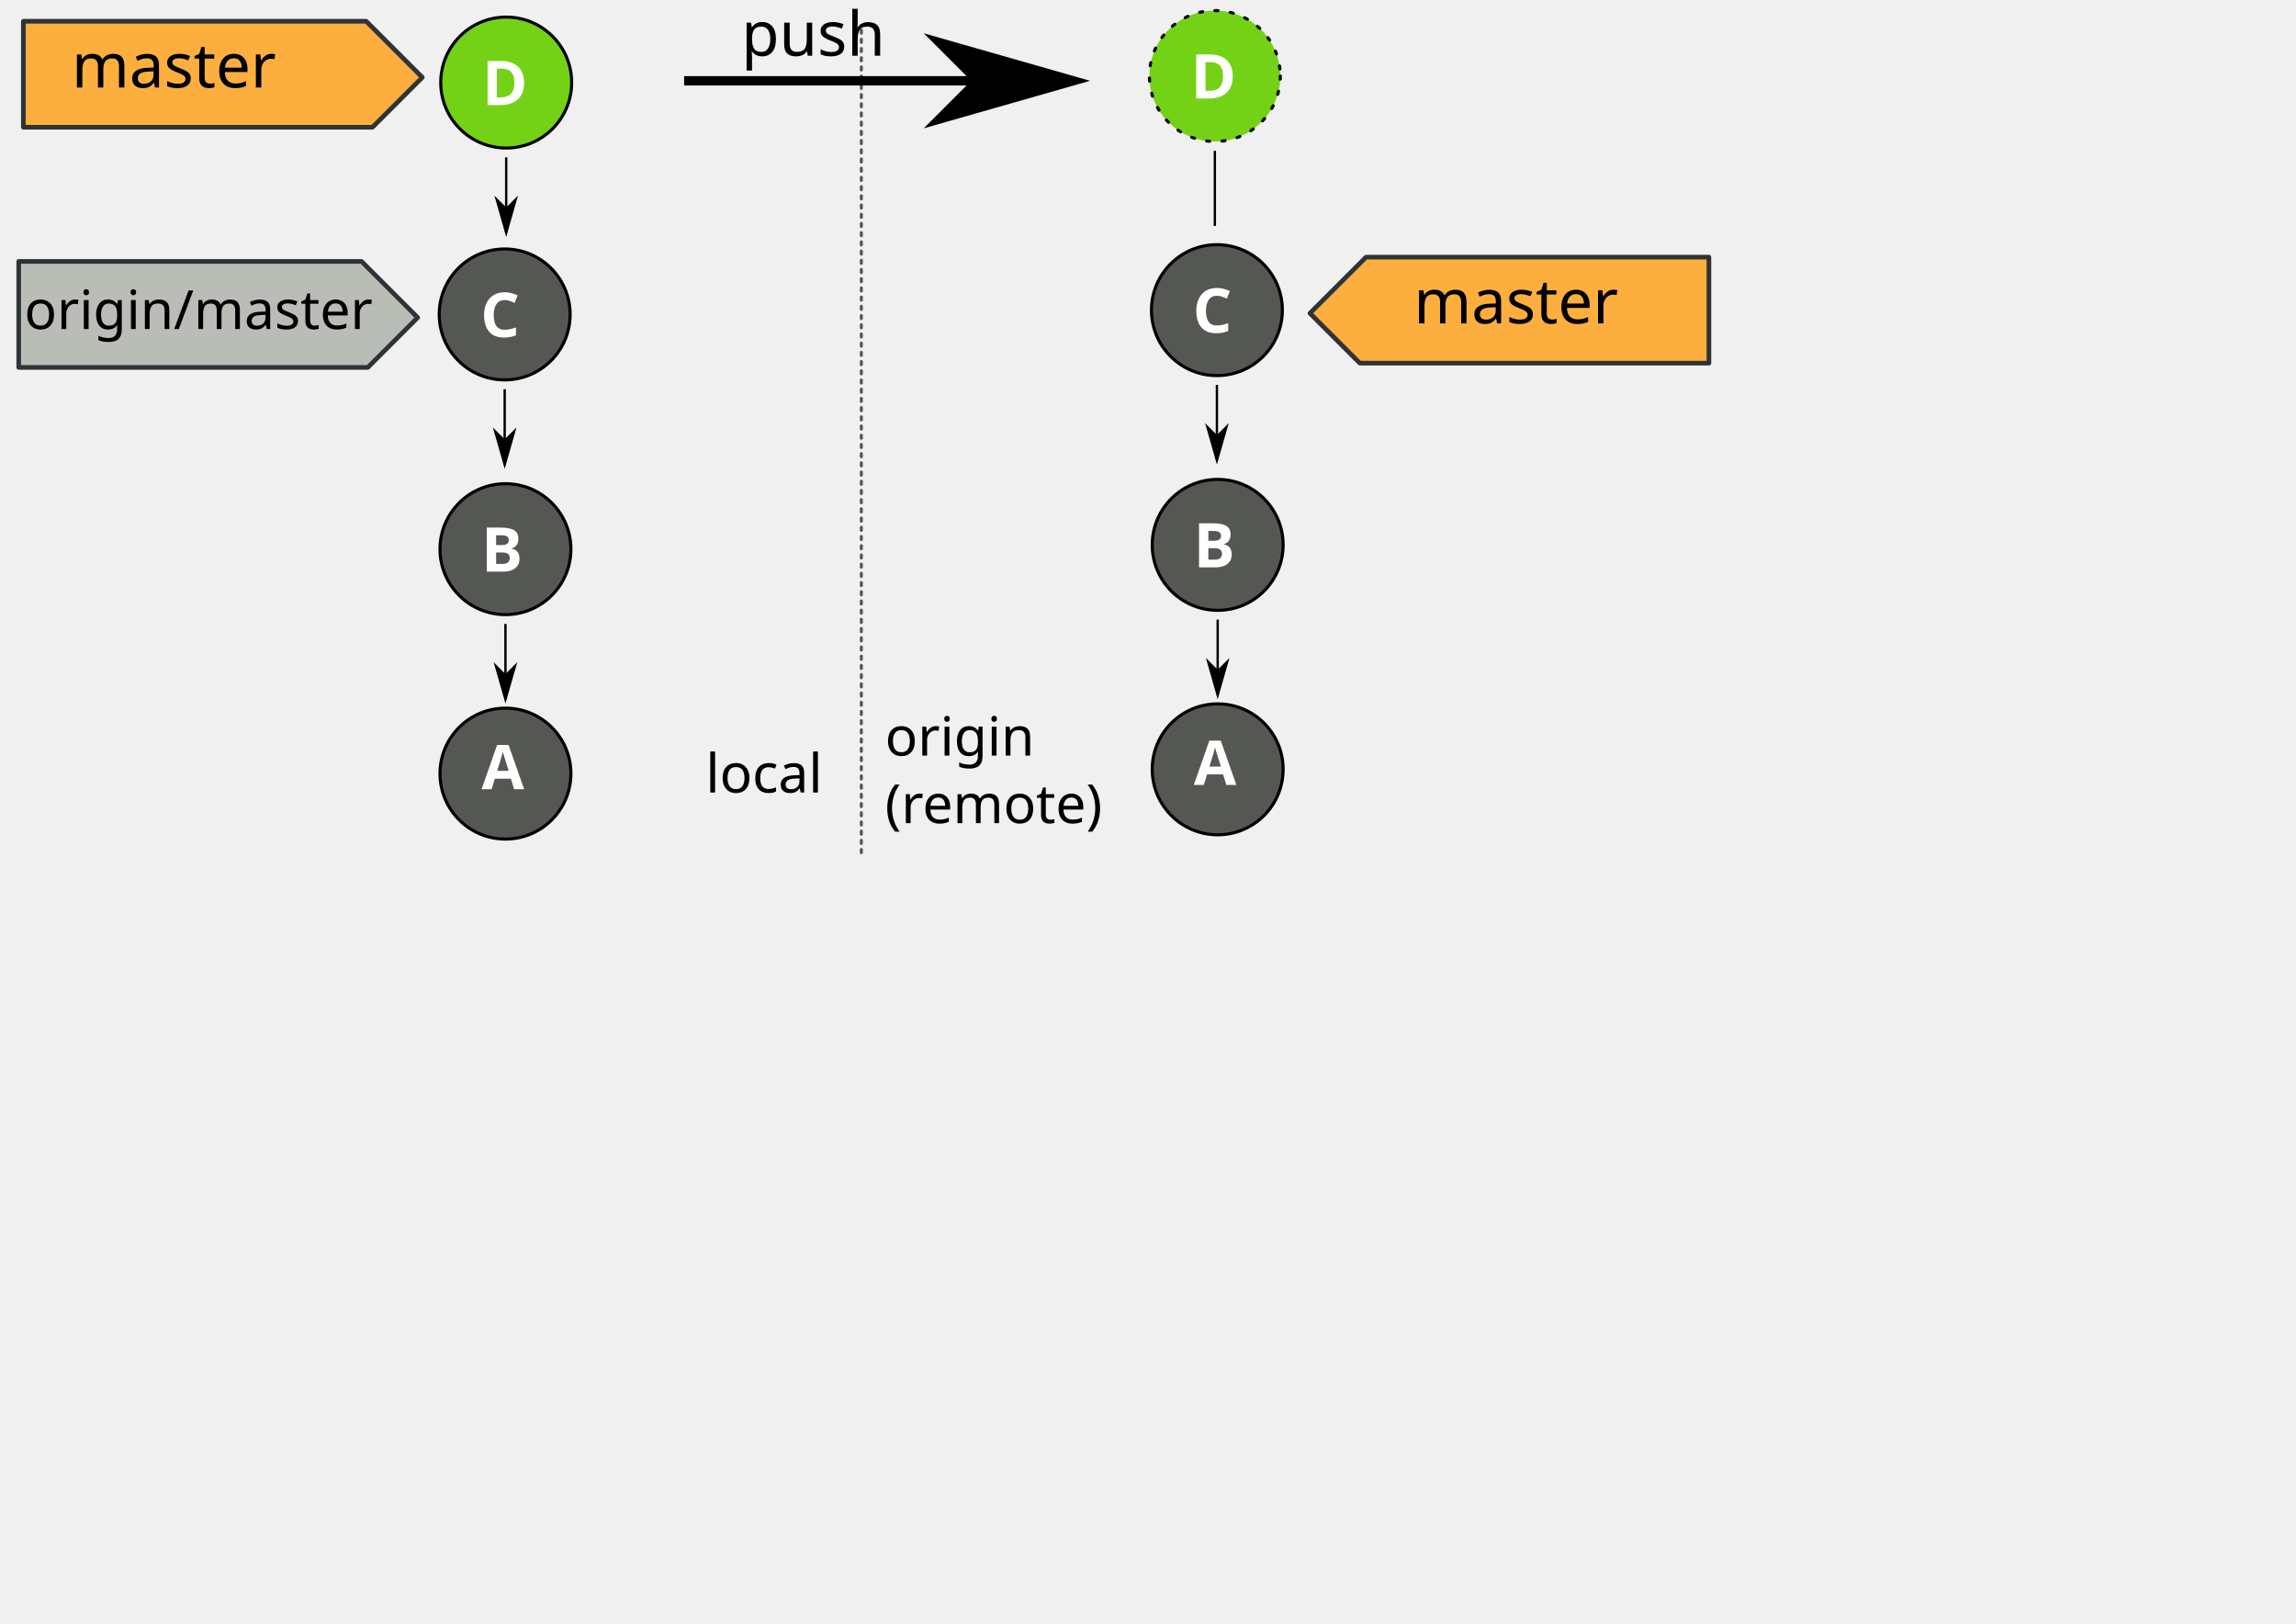
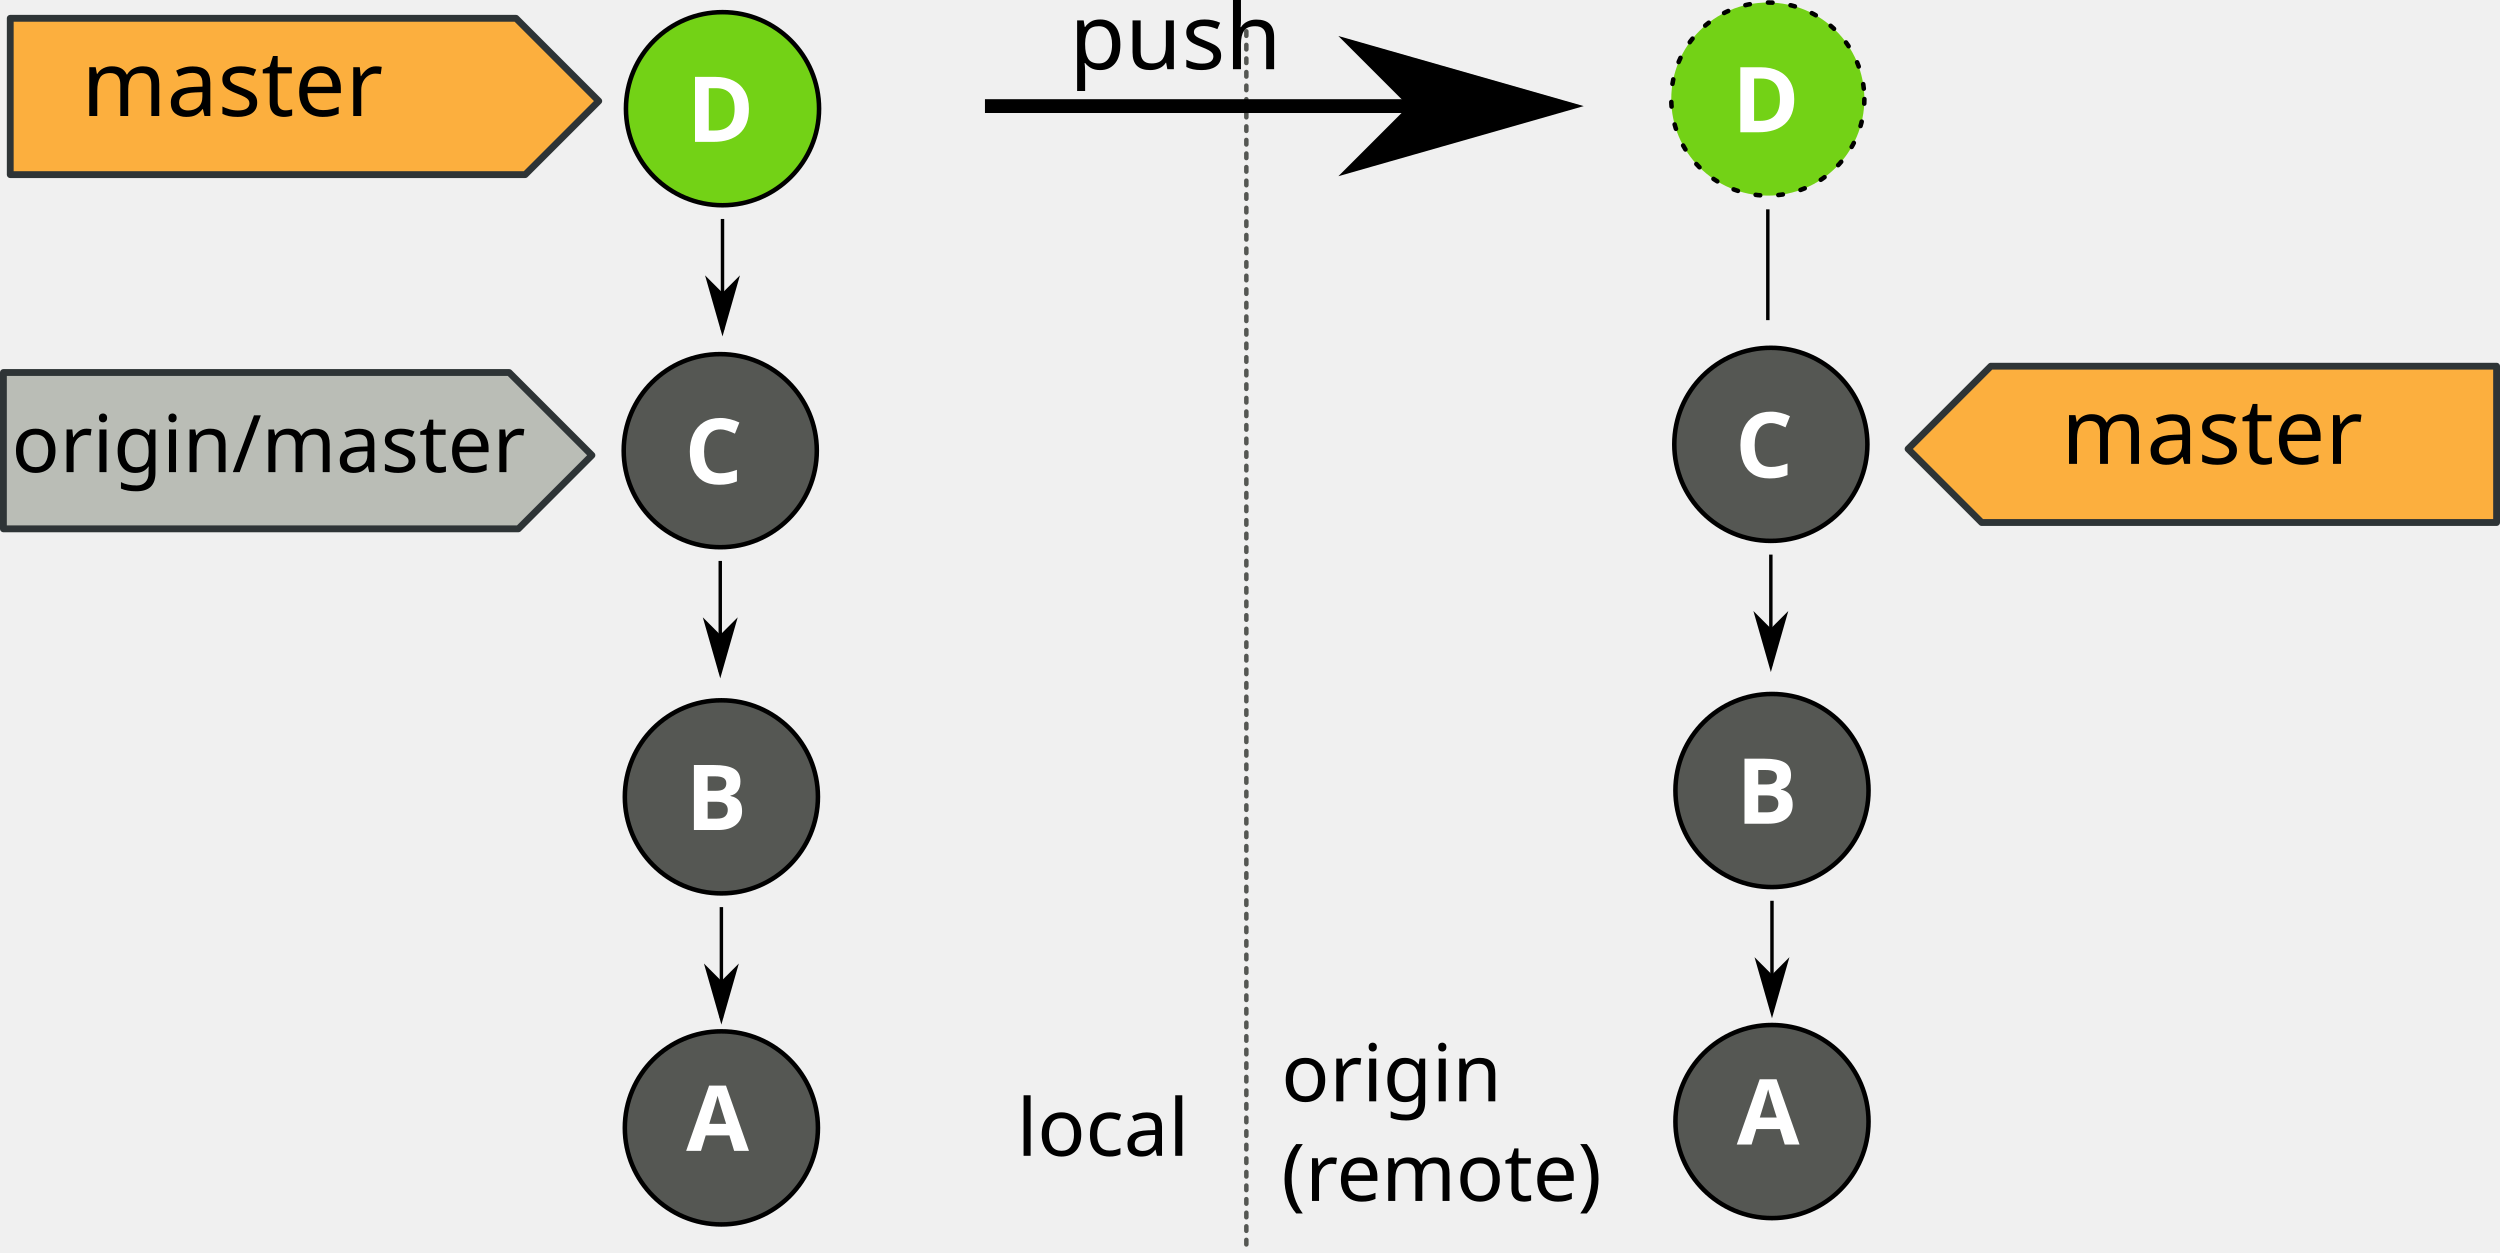
- <svg xmlns="http://www.w3.org/2000/svg" width="420mm" height="297mm" viewBox="0 0 1488.189 1052.362" id="svg4554" version="1.1">
+ <svg xmlns="http://www.w3.org/2000/svg" width="310.029mm" height="155.282mm" viewBox="0 0 1098.528 550.21" id="svg4554" version="1.1">
  <defs id="defs4556">
-     <marker style="overflow:visible;" id="marker10382" refX="0.0" refY="0.0" orient="auto">
-       <path transform="scale(0.8) rotate(180) translate(12.5,0)" style="fill-rule:evenodd;stroke:#000000;stroke-width:1pt;stroke-opacity:1;fill:#000000;fill-opacity:1" d="M 0.0,0.0 L 5.0,-5.0 L -12.5,0.0 L 5.0,5.0 L 0.0,0.0 z " id="path10384" />
+     <marker style="overflow:visible" id="marker10382" refX="0" refY="0" orient="auto">
+       <path transform="matrix(-0.8,0,0,-0.8,-10,0)" style="fill:#000000;fill-opacity:1;fill-rule:evenodd;stroke:#000000;stroke-width:1pt;stroke-opacity:1" d="M 0,0 5,-5 -12.5,0 5,5 0,0 Z" id="path10384" />
    </marker>
    <marker orient="auto" refY="0" refX="0" id="marker9983" style="overflow:visible">
      <path id="path9985" d="M 0,0 5,-5 -12.5,0 5,5 0,0 Z" style="fill:#000000;fill-opacity:1;fill-rule:evenodd;stroke:#000000;stroke-width:1pt;stroke-opacity:1" transform="matrix(-0.8,0,0,-0.8,-10,0)" />
    </marker>
    <marker style="overflow:visible" id="marker9012" refX="0" refY="0" orient="auto">
      <path transform="matrix(-0.8,0,0,-0.8,-10,0)" style="fill:#000000;fill-opacity:1;fill-rule:evenodd;stroke:#000000;stroke-width:1pt;stroke-opacity:1" d="M 0,0 5,-5 -12.5,0 5,5 0,0 Z" id="path9014" />
    </marker>
    <marker orient="auto" refY="0" refX="0" id="marker8576" style="overflow:visible">
      <path id="path8578" d="M 0,0 5,-5 -12.5,0 5,5 0,0 Z" style="fill:#000000;fill-opacity:1;fill-rule:evenodd;stroke:#000000;stroke-width:1pt;stroke-opacity:1" transform="matrix(-0.8,0,0,-0.8,-10,0)" />
    </marker>
-     <marker style="overflow:visible;" id="marker5209" refX="0.0" refY="0.0" orient="auto">
-       <path transform="scale(0.8) rotate(180) translate(12.5,0)" style="fill-rule:evenodd;stroke:#000000;stroke-width:1pt;stroke-opacity:1;fill:#000000;fill-opacity:1" d="M 0.0,0.0 L 5.0,-5.0 L -12.5,0.0 L 5.0,5.0 L 0.0,0.0 z " id="path5211" />
+     <marker style="overflow:visible" id="marker5209" refX="0" refY="0" orient="auto">
+       <path transform="matrix(-0.8,0,0,-0.8,-10,0)" style="fill:#000000;fill-opacity:1;fill-rule:evenodd;stroke:#000000;stroke-width:1pt;stroke-opacity:1" d="M 0,0 5,-5 -12.5,0 5,5 0,0 Z" id="path5211" />
    </marker>
-     <marker style="overflow:visible;" id="marker5205" refX="0.0" refY="0.0" orient="auto">
-       <path transform="scale(0.8) rotate(180) translate(12.5,0)" style="fill-rule:evenodd;stroke:#cc0000;stroke-width:1pt;stroke-opacity:1;fill:#cc0000;fill-opacity:1" d="M 0.0,0.0 L 5.0,-5.0 L -12.5,0.0 L 5.0,5.0 L 0.0,0.0 z " id="path5207" />
+     <marker style="overflow:visible" id="marker5205" refX="0" refY="0" orient="auto">
+       <path transform="matrix(-0.8,0,0,-0.8,-10,0)" style="fill:#cc0000;fill-opacity:1;fill-rule:evenodd;stroke:#cc0000;stroke-width:1pt;stroke-opacity:1" d="M 0,0 5,-5 -12.5,0 5,5 0,0 Z" id="path5207" />
    </marker>
-     <marker orient="auto" refY="0.0" refX="0.0" id="marker5052" style="overflow:visible;">
-       <path id="path5054" d="M 0.0,0.0 L 5.0,-5.0 L -12.5,0.0 L 5.0,5.0 L 0.0,0.0 z " style="fill-rule:evenodd;stroke:#000000;stroke-width:1pt;stroke-opacity:1;fill:#000000;fill-opacity:1" transform="scale(0.8) rotate(180) translate(12.5,0)" />
+     <marker orient="auto" refY="0" refX="0" id="marker5052" style="overflow:visible">
+       <path id="path5054" d="M 0,0 5,-5 -12.5,0 5,5 0,0 Z" style="fill:#000000;fill-opacity:1;fill-rule:evenodd;stroke:#000000;stroke-width:1pt;stroke-opacity:1" transform="matrix(-0.8,0,0,-0.8,-10,0)" />
    </marker>
-     <marker orient="auto" refY="0.0" refX="0.0" id="marker5029" style="overflow:visible;">
-       <path id="path4776" d="M 0.0,0.0 L 5.0,-5.0 L -12.5,0.0 L 5.0,5.0 L 0.0,0.0 z " style="fill-rule:evenodd;stroke:#000000;stroke-width:1pt;stroke-opacity:1;fill:#000000;fill-opacity:1" transform="scale(0.8) rotate(180) translate(12.5,0)" />
+     <marker orient="auto" refY="0" refX="0" id="marker5029" style="overflow:visible">
+       <path id="path4776" d="M 0,0 5,-5 -12.5,0 5,5 0,0 Z" style="fill:#000000;fill-opacity:1;fill-rule:evenodd;stroke:#000000;stroke-width:1pt;stroke-opacity:1" transform="matrix(-0.8,0,0,-0.8,-10,0)" />
    </marker>
-     <marker style="overflow:visible;" id="marker17921" refX="0.0" refY="0.0" orient="auto">
-       <path transform="scale(0.8) rotate(180) translate(12.5,0)" style="fill-rule:evenodd;stroke:#cc0000;stroke-width:1pt;stroke-opacity:1;fill:#cc0000;fill-opacity:1" d="M 0.0,0.0 L 5.0,-5.0 L -12.5,0.0 L 5.0,5.0 L 0.0,0.0 z " id="path17923" />
+     <marker style="overflow:visible" id="marker17921" refX="0" refY="0" orient="auto">
+       <path transform="matrix(-0.8,0,0,-0.8,-10,0)" style="fill:#cc0000;fill-opacity:1;fill-rule:evenodd;stroke:#cc0000;stroke-width:1pt;stroke-opacity:1" d="M 0,0 5,-5 -12.5,0 5,5 0,0 Z" id="path17923" />
    </marker>
-     <marker style="overflow:visible;" id="marker17913" refX="0.0" refY="0.0" orient="auto">
-       <path transform="scale(0.8) rotate(180) translate(12.5,0)" style="fill-rule:evenodd;stroke:#cc0000;stroke-width:1pt;stroke-opacity:1;fill:#cc0000;fill-opacity:1" d="M 0.0,0.0 L 5.0,-5.0 L -12.5,0.0 L 5.0,5.0 L 0.0,0.0 z " id="path17915" />
+     <marker style="overflow:visible" id="marker17913" refX="0" refY="0" orient="auto">
+       <path transform="matrix(-0.8,0,0,-0.8,-10,0)" style="fill:#cc0000;fill-opacity:1;fill-rule:evenodd;stroke:#cc0000;stroke-width:1pt;stroke-opacity:1" d="M 0,0 5,-5 -12.5,0 5,5 0,0 Z" id="path17915" />
    </marker>
-     <marker orient="auto" refY="0.0" refX="0.0" id="marker16688" style="overflow:visible;">
-       <path id="path16690" d="M 0.0,0.0 L 5.0,-5.0 L -12.5,0.0 L 5.0,5.0 L 0.0,0.0 z " style="fill-rule:evenodd;stroke:#000000;stroke-width:1pt;stroke-opacity:1;fill:#000000;fill-opacity:1" transform="scale(0.8) rotate(180) translate(12.5,0)" />
+     <marker orient="auto" refY="0" refX="0" id="marker16688" style="overflow:visible">
+       <path id="path16690" d="M 0,0 5,-5 -12.5,0 5,5 0,0 Z" style="fill:#000000;fill-opacity:1;fill-rule:evenodd;stroke:#000000;stroke-width:1pt;stroke-opacity:1" transform="matrix(-0.8,0,0,-0.8,-10,0)" />
    </marker>
-     <marker orient="auto" refY="0.0" refX="0.0" id="marker6856" style="overflow:visible;">
-       <path id="path6858" d="M 0.0,0.0 L 5.0,-5.0 L -12.5,0.0 L 5.0,5.0 L 0.0,0.0 z " style="fill-rule:evenodd;stroke:#000000;stroke-width:1pt;stroke-opacity:1;fill:#000000;fill-opacity:1" transform="scale(0.8) rotate(180) translate(12.5,0)" />
+     <marker orient="auto" refY="0" refX="0" id="marker6856" style="overflow:visible">
+       <path id="path6858" d="M 0,0 5,-5 -12.5,0 5,5 0,0 Z" style="fill:#000000;fill-opacity:1;fill-rule:evenodd;stroke:#000000;stroke-width:1pt;stroke-opacity:1" transform="matrix(-0.8,0,0,-0.8,-10,0)" />
    </marker>
-     <marker orient="auto" refY="0.0" refX="0.0" id="Arrow1Lend" style="overflow:visible;">
-       <path id="path5441" d="M 0.0,0.0 L 5.0,-5.0 L -12.5,0.0 L 5.0,5.0 L 0.0,0.0 z " style="fill-rule:evenodd;stroke:#000000;stroke-width:1pt;stroke-opacity:1;fill:#000000;fill-opacity:1" transform="scale(0.8) rotate(180) translate(12.5,0)" />
+     <marker orient="auto" refY="0" refX="0" id="Arrow1Lend" style="overflow:visible">
+       <path id="path5441" d="M 0,0 5,-5 -12.5,0 5,5 0,0 Z" style="fill:#000000;fill-opacity:1;fill-rule:evenodd;stroke:#000000;stroke-width:1pt;stroke-opacity:1" transform="matrix(-0.8,0,0,-0.8,-10,0)" />
    </marker>
    <marker orient="auto" refY="0" refX="0" id="marker16688-0" style="overflow:visible">
      <path id="path16690-0" d="M 0,0 5,-5 -12.5,0 5,5 0,0 Z" style="fill:#000000;fill-opacity:1;fill-rule:evenodd;stroke:#000000;stroke-width:1pt;stroke-opacity:1" transform="matrix(-0.8,0,0,-0.8,-10,0)" />
    </marker>
    <marker orient="auto" refY="0" refX="0" id="marker15241-7" style="overflow:visible">
      <path id="path15243-8" d="M 0,0 5,-5 -12.5,0 5,5 0,0 Z" style="fill:#000000;fill-opacity:1;fill-rule:evenodd;stroke:#000000;stroke-width:1pt;stroke-opacity:1" transform="matrix(-0.8,0,0,-0.8,-10,0)" />
    </marker>
    <marker orient="auto" refY="0" refX="0" id="marker6856-6" style="overflow:visible">
      <path id="path6858-9" d="M 0,0 5,-5 -12.5,0 5,5 0,0 Z" style="fill:#000000;fill-opacity:1;fill-rule:evenodd;stroke:#000000;stroke-width:1pt;stroke-opacity:1" transform="matrix(-0.8,0,0,-0.8,-10,0)" />
    </marker>
    <marker orient="auto" refY="0" refX="0" id="Arrow1Lend-2" style="overflow:visible">
      <path id="path5441-8" d="M 0,0 5,-5 -12.5,0 5,5 0,0 Z" style="fill:#000000;fill-opacity:1;fill-rule:evenodd;stroke:#000000;stroke-width:1pt;stroke-opacity:1" transform="matrix(-0.8,0,0,-0.8,-10,0)" />
    </marker>
    <marker style="overflow:visible" id="marker5209-6" refX="0" refY="0" orient="auto">
      <path transform="matrix(-0.8,0,0,-0.8,-10,0)" style="fill:#000000;fill-opacity:1;fill-rule:evenodd;stroke:#000000;stroke-width:1pt;stroke-opacity:1" d="M 0,0 5,-5 -12.5,0 5,5 0,0 Z" id="path5211-0" />
    </marker>
    <marker style="overflow:visible" id="marker5209-6-6" refX="0" refY="0" orient="auto">
      <path transform="matrix(-0.8,0,0,-0.8,-10,0)" style="fill:#000000;fill-opacity:1;fill-rule:evenodd;stroke:#000000;stroke-width:1pt;stroke-opacity:1" d="M 0,0 5,-5 -12.5,0 5,5 0,0 Z" id="path5211-0-2" />
    </marker>
    <marker orient="auto" refY="0" refX="0" id="marker5052-6-3" style="overflow:visible">
      <path id="path5054-7-7" d="M 0,0 5,-5 -12.5,0 5,5 0,0 Z" style="fill:#000000;fill-opacity:1;fill-rule:evenodd;stroke:#000000;stroke-width:1pt;stroke-opacity:1" transform="matrix(-0.8,0,0,-0.8,-10,0)" />
    </marker>
    <marker orient="auto" refY="0" refX="0" id="Arrow1Lend-2-5" style="overflow:visible">
      <path id="path5441-8-7" d="M 0,0 5,-5 -12.5,0 5,5 0,0 Z" style="fill:#000000;fill-opacity:1;fill-rule:evenodd;stroke:#000000;stroke-width:1pt;stroke-opacity:1" transform="matrix(-0.8,0,0,-0.8,-10,0)" />
    </marker>
    <marker orient="auto" refY="0" refX="0" id="marker5052-6-3-1" style="overflow:visible">
      <path id="path5054-7-7-0" d="M 0,0 5,-5 -12.5,0 5,5 0,0 Z" style="fill:#000000;fill-opacity:1;fill-rule:evenodd;stroke:#000000;stroke-width:1pt;stroke-opacity:1" transform="matrix(-0.8,0,0,-0.8,-10,0)" />
    </marker>
    <marker style="overflow:visible" id="marker5209-6-6-0" refX="0" refY="0" orient="auto">
      <path transform="matrix(-0.8,0,0,-0.8,-10,0)" style="fill:#000000;fill-opacity:1;fill-rule:evenodd;stroke:#000000;stroke-width:1pt;stroke-opacity:1" d="M 0,0 5,-5 -12.5,0 5,5 0,0 Z" id="path5211-0-2-9" />
    </marker>
    <marker orient="auto" refY="0" refX="0" id="Arrow1Lend-2-5-4" style="overflow:visible">
      <path id="path5441-8-7-6" d="M 0,0 5,-5 -12.5,0 5,5 0,0 Z" style="fill:#000000;fill-opacity:1;fill-rule:evenodd;stroke:#000000;stroke-width:1pt;stroke-opacity:1" transform="matrix(-0.8,0,0,-0.8,-10,0)" />
    </marker>
  </defs>
-   <g id="layer_remote" style="display:inline">
+   <g id="layer_remote" style="display:inline" transform="translate(-10.62908,-5.740826)">
    <g id="g4523" transform="translate(153.8681,-108.5685)">
      <circle r="42.426" cy="609.915" cx="173.746" id="circle4525" style="opacity:1;fill:#555753;fill-opacity:1;stroke:#000000;stroke-width:2;stroke-linecap:round;stroke-linejoin:round;stroke-miterlimit:4;stroke-dasharray:none;stroke-opacity:1" />
      <text id="text4527" y="620.017" x="158.268" style="font-style:normal;font-variant:normal;font-weight:bold;font-stretch:normal;font-size:40px;line-height:125%;font-family:sans-serif;-inkscape-font-specification:'sans-serif, Bold';text-align:start;letter-spacing:0px;word-spacing:0px;writing-mode:lr-tb;text-anchor:start;fill:#ffffff;fill-opacity:1;stroke:none;stroke-width:1px;stroke-linecap:butt;stroke-linejoin:miter;stroke-opacity:1" xml:space="preserve">
        <tspan y="620.017" x="158.268" id="tspan4529">A</tspan>
      </text>
    </g>
    <g id="g4531" transform="translate(153.8681,-108.5685)">
      <circle r="42.426" cy="464.453" cx="173.746" id="circle4533" style="opacity:1;fill:#555753;fill-opacity:1;stroke:#000000;stroke-width:2;stroke-linecap:round;stroke-linejoin:round;stroke-miterlimit:4;stroke-dasharray:none;stroke-opacity:1" />
      <text id="text4535" y="479.034" x="158.072" style="font-style:normal;font-variant:normal;font-weight:bold;font-stretch:normal;font-size:40px;line-height:125%;font-family:sans-serif;-inkscape-font-specification:'sans-serif, Bold';text-align:start;letter-spacing:0px;word-spacing:0px;writing-mode:lr-tb;text-anchor:start;fill:#ffffff;fill-opacity:1;stroke:none;stroke-width:1px;stroke-linecap:butt;stroke-linejoin:miter;stroke-opacity:1" xml:space="preserve">
        <tspan id="tspan4537" x="158.072" y="479.034">B</tspan>
      </text>
    </g>
    <path id="path4539" d="m 327.614,404.332 0,48.691" style="fill:none;fill-rule:evenodd;stroke:#000000;stroke-width:1.51;stroke-linecap:butt;stroke-linejoin:miter;stroke-miterlimit:4;stroke-dasharray:none;stroke-opacity:1;marker-end:url(#Arrow1Lend)" />
    <g transform="translate(153.3703,-260.6828)" id="g4549">
      <circle r="42.426" cy="464.453" cx="173.746" id="circle4551" style="opacity:1;fill:#555753;fill-opacity:1;stroke:#000000;stroke-width:2;stroke-linecap:round;stroke-linejoin:round;stroke-miterlimit:4;stroke-dasharray:none;stroke-opacity:1" />
      <text id="text4553" y="479.034" x="158.072" style="font-style:normal;font-variant:normal;font-weight:bold;font-stretch:normal;font-size:40px;line-height:125%;font-family:sans-serif;-inkscape-font-specification:'sans-serif, Bold';text-align:start;letter-spacing:0px;word-spacing:0px;writing-mode:lr-tb;text-anchor:start;fill:#ffffff;fill-opacity:1;stroke:none;stroke-width:1px;stroke-linecap:butt;stroke-linejoin:miter;stroke-opacity:1" xml:space="preserve">
        <tspan id="tspan4555" x="158.072" y="479.034">C</tspan>
      </text>
    </g>
    <path id="path4557" d="m 327.117,252.217 0,48.691" style="fill:none;fill-rule:evenodd;stroke:#000000;stroke-width:1.51;stroke-linecap:butt;stroke-linejoin:miter;stroke-miterlimit:4;stroke-dasharray:none;stroke-opacity:1;marker-end:url(#marker6856)" />
    <g id="g4563" transform="translate(963.6637,43.29375)">
      <path id="path4565" d="m -948.533,-29.511 222.234,0 36.365,36.365 -32.325,32.325 -226.274,0 z" style="fill:#fcaf3e;fill-opacity:1;fill-rule:evenodd;stroke:#2e3436;stroke-width:3;stroke-linecap:round;stroke-linejoin:round;stroke-miterlimit:4;stroke-dasharray:none;stroke-opacity:1" />
      <text id="text4567" y="13.42" x="-917.219" style="font-style:normal;font-weight:normal;font-size:40px;line-height:125%;font-family:sans-serif;letter-spacing:0px;word-spacing:0px;fill:#000000;fill-opacity:1;stroke:none;stroke-width:1px;stroke-linecap:butt;stroke-linejoin:miter;stroke-opacity:1" xml:space="preserve">
        <tspan y="13.42" x="-917.219" id="tspan4569">master</tspan>
      </text>
    </g>
    <g transform="translate(186.3582,-358.9466)" id="g4571">
      <circle r="42.426" cy="412.453" cx="141.746" id="circle4573" style="opacity:1;fill:#73d216;fill-opacity:1;stroke:#000000;stroke-width:2;stroke-linecap:round;stroke-linejoin:round;stroke-miterlimit:4;stroke-dasharray:none;stroke-dashoffset:0;stroke-opacity:1" />
      <text id="text4575" y="427.034" x="126.072" style="font-style:normal;font-variant:normal;font-weight:bold;font-stretch:normal;font-size:40px;line-height:125%;font-family:sans-serif;-inkscape-font-specification:'sans-serif, Bold';text-align:start;letter-spacing:0px;word-spacing:0px;writing-mode:lr-tb;text-anchor:start;fill:#ffffff;fill-opacity:1;stroke:none;stroke-width:1px;stroke-linecap:butt;stroke-linejoin:miter;stroke-opacity:1" xml:space="preserve">
        <tspan id="tspan4577" x="126.072" y="427.034">D</tspan>
      </text>
    </g>
    <path id="path4579" d="m 328.104,101.953 0,48.691" style="fill:none;fill-rule:evenodd;stroke:#000000;stroke-width:1.51;stroke-linecap:butt;stroke-linejoin:miter;stroke-miterlimit:4;stroke-dasharray:none;stroke-opacity:1;marker-end:url(#marker5052)" />
    <g id="g9394" transform="translate(-380,9.979825)">
      <path id="path17803-6" d="m 392.129,159.446 222.234,0 36.365,36.365 -32.325,32.325 -226.274,0 z" style="fill:#babdb6;fill-opacity:1;fill-rule:evenodd;stroke:#2e3436;stroke-width:3;stroke-linecap:round;stroke-linejoin:round;stroke-miterlimit:4;stroke-dasharray:none;stroke-opacity:1" />
      <text id="text17805-6" y="203.234" x="395.73" style="font-style:normal;font-variant:normal;font-weight:normal;font-stretch:normal;font-size:40px;line-height:125%;font-family:sans-serif;-inkscape-font-specification:'sans-serif, Normal';text-align:start;letter-spacing:0px;word-spacing:0px;writing-mode:lr-tb;text-anchor:start;fill:#000000;fill-opacity:1;stroke:none;stroke-width:1px;stroke-linecap:butt;stroke-linejoin:miter;stroke-opacity:1" xml:space="preserve">
        <tspan id="tspan17807-7" x="395.73" y="203.234" style="font-style:normal;font-variant:normal;font-weight:normal;font-stretch:normal;font-size:35px;line-height:125%;font-family:sans-serif;-inkscape-font-specification:'sans-serif, Normal';text-align:start;writing-mode:lr-tb;text-anchor:start">origin/master</tspan>
      </text>
    </g>
    <path id="path4717" d="m 558.286,19.496 0,535.446" style="fill:none;fill-rule:evenodd;stroke:#555753;stroke-width:1.989;stroke-linecap:round;stroke-linejoin:miter;stroke-miterlimit:4;stroke-dasharray:1.989, 3.978;stroke-dashoffset:0;stroke-opacity:1" />
    <text id="text4719" y="513.616" x="457.429" style="font-style:normal;font-variant:normal;font-weight:normal;font-stretch:normal;font-size:35px;line-height:125%;font-family:sans-serif;-inkscape-font-specification:'sans-serif, Normal';text-align:start;letter-spacing:0px;word-spacing:0px;writing-mode:lr-tb;text-anchor:start;fill:#000000;fill-opacity:1;stroke:none;stroke-width:1px;stroke-linecap:butt;stroke-linejoin:miter;stroke-opacity:1" xml:space="preserve">
      <tspan y="513.616" x="457.429" id="tspan4721">local</tspan>
    </text>
    <text id="text4719-7" y="489.682" x="573.665" style="font-style:normal;font-variant:normal;font-weight:normal;font-stretch:normal;font-size:35px;line-height:125%;font-family:sans-serif;-inkscape-font-specification:'sans-serif, Normal';text-align:start;letter-spacing:0px;word-spacing:0px;writing-mode:lr-tb;text-anchor:start;display:inline;fill:#000000;fill-opacity:1;stroke:none;stroke-width:1px;stroke-linecap:butt;stroke-linejoin:miter;stroke-opacity:1" xml:space="preserve">
      <tspan y="489.682" x="573.665" id="tspan4721-5">origin</tspan>
      <tspan y="533.432" x="573.665" id="tspan9010">(remote)</tspan>
    </text>
    <path style="fill:none;fill-rule:evenodd;stroke:#000000;stroke-width:6.066;stroke-linecap:butt;stroke-linejoin:miter;stroke-miterlimit:4;stroke-dasharray:none;stroke-opacity:1;marker-end:url(#marker5029)" d="m 443.429,52.362 251.332,0" id="path4767" />
    <text id="text4719-9" y="36.131" x="480.522" style="font-style:normal;font-variant:normal;font-weight:normal;font-stretch:normal;font-size:40px;line-height:125%;font-family:sans-serif;-inkscape-font-specification:'sans-serif, Normal';text-align:start;letter-spacing:0px;word-spacing:0px;writing-mode:lr-tb;text-anchor:start;display:inline;fill:#000000;fill-opacity:1;stroke:none;stroke-width:1px;stroke-linecap:butt;stroke-linejoin:miter;stroke-opacity:1" xml:space="preserve">
      <tspan id="tspan5050" x="480.522" y="36.131">push</tspan>
    </text>
    <g id="g9947" transform="translate(-210,-2)">
      <g style="display:inline" id="g4523-1" transform="translate(825.5102,-109.3474)">
        <circle r="42.426" cy="609.915" cx="173.746" id="circle4525-1" style="opacity:1;fill:#555753;fill-opacity:1;stroke:#000000;stroke-width:2;stroke-linecap:round;stroke-linejoin:round;stroke-miterlimit:4;stroke-dasharray:none;stroke-opacity:1" />
        <text id="text4527-0" y="620.017" x="158.268" style="font-style:normal;font-variant:normal;font-weight:bold;font-stretch:normal;font-size:40px;line-height:125%;font-family:sans-serif;-inkscape-font-specification:'sans-serif, Bold';text-align:start;letter-spacing:0px;word-spacing:0px;writing-mode:lr-tb;text-anchor:start;fill:#ffffff;fill-opacity:1;stroke:none;stroke-width:1px;stroke-linecap:butt;stroke-linejoin:miter;stroke-opacity:1" xml:space="preserve">
          <tspan y="620.017" x="158.268" id="tspan4529-7">A</tspan>
        </text>
      </g>
      <g style="display:inline" id="g4531-3" transform="translate(825.5102,-109.3474)">
        <circle r="42.426" cy="464.453" cx="173.746" id="circle4533-2" style="opacity:1;fill:#555753;fill-opacity:1;stroke:#000000;stroke-width:2;stroke-linecap:round;stroke-linejoin:round;stroke-miterlimit:4;stroke-dasharray:none;stroke-opacity:1" />
        <text id="text4535-9" y="479.034" x="158.072" style="font-style:normal;font-variant:normal;font-weight:bold;font-stretch:normal;font-size:40px;line-height:125%;font-family:sans-serif;-inkscape-font-specification:'sans-serif, Bold';text-align:start;letter-spacing:0px;word-spacing:0px;writing-mode:lr-tb;text-anchor:start;fill:#ffffff;fill-opacity:1;stroke:none;stroke-width:1px;stroke-linecap:butt;stroke-linejoin:miter;stroke-opacity:1" xml:space="preserve">
          <tspan id="tspan4537-1" x="158.072" y="479.034">B</tspan>
        </text>
      </g>
      <path id="path4539-1" d="m 999.257,403.553 0,48.691" style="display:inline;fill:none;fill-rule:evenodd;stroke:#000000;stroke-width:1.51;stroke-linecap:butt;stroke-linejoin:miter;stroke-miterlimit:4;stroke-dasharray:none;stroke-opacity:1;marker-end:url(#Arrow1Lend-2)" />
      <g style="display:inline" transform="translate(825.0125,-261.4617)" id="g4549-9">
        <circle r="42.426" cy="464.453" cx="173.746" id="circle4551-7" style="opacity:1;fill:#555753;fill-opacity:1;stroke:#000000;stroke-width:2;stroke-linecap:round;stroke-linejoin:round;stroke-miterlimit:4;stroke-dasharray:none;stroke-opacity:1" />
        <text id="text4553-6" y="479.034" x="158.072" style="font-style:normal;font-variant:normal;font-weight:bold;font-stretch:normal;font-size:40px;line-height:125%;font-family:sans-serif;-inkscape-font-specification:'sans-serif, Bold';text-align:start;letter-spacing:0px;word-spacing:0px;writing-mode:lr-tb;text-anchor:start;fill:#ffffff;fill-opacity:1;stroke:none;stroke-width:1px;stroke-linecap:butt;stroke-linejoin:miter;stroke-opacity:1" xml:space="preserve">
          <tspan id="tspan4555-9" x="158.072" y="479.034">C</tspan>
        </text>
      </g>
      <path id="path4557-1" d="m 998.759,251.438 0,48.691" style="display:inline;fill:none;fill-rule:evenodd;stroke:#000000;stroke-width:1.51;stroke-linecap:butt;stroke-linejoin:miter;stroke-miterlimit:4;stroke-dasharray:none;stroke-opacity:1;marker-end:url(#marker6856-6)" />
      <g transform="translate(382,8.499995)" id="g9402">
        <path id="path4565-8" d="m 935.657,160.147 -222.234,0 -36.365,36.365 32.325,32.325 226.274,0 z" style="fill:#fcaf3e;fill-opacity:1;fill-rule:evenodd;stroke:#2e3436;stroke-width:3;stroke-linecap:round;stroke-linejoin:round;stroke-miterlimit:4;stroke-dasharray:none;stroke-opacity:1" />
        <text id="text4567-1" y="203.078" x="744.373" style="font-style:normal;font-weight:normal;font-size:40px;line-height:125%;font-family:sans-serif;letter-spacing:0px;word-spacing:0px;fill:#000000;fill-opacity:1;stroke:none;stroke-width:1px;stroke-linecap:butt;stroke-linejoin:miter;stroke-opacity:1" xml:space="preserve">
          <tspan y="203.078" x="744.373" id="tspan4569-0">master</tspan>
        </text>
      </g>
      <g id="g4571-3" transform="translate(855.6823,-361.1779)" style="display:inline">
        <circle style="opacity:1;fill:#73d216;fill-opacity:1;stroke:#000000;stroke-width:2;stroke-linecap:round;stroke-linejoin:round;stroke-miterlimit:4;stroke-dasharray:2, 8;stroke-dashoffset:0;stroke-opacity:1" id="circle4573-0" cx="141.746" cy="412.453" r="42.426" />
        <text xml:space="preserve" style="font-style:normal;font-variant:normal;font-weight:bold;font-stretch:normal;font-size:40px;line-height:125%;font-family:sans-serif;-inkscape-font-specification:'sans-serif, Bold';text-align:start;letter-spacing:0px;word-spacing:0px;writing-mode:lr-tb;text-anchor:start;fill:#ffffff;fill-opacity:1;stroke:none;stroke-width:1px;stroke-linecap:butt;stroke-linejoin:miter;stroke-opacity:1" x="126.072" y="427.034" id="text4575-8">
          <tspan y="427.034" x="126.072" id="tspan4577-4">D</tspan>
        </text>
      </g>
      <path style="display:inline;fill:none;fill-rule:evenodd;stroke:#000000;stroke-width:1.51;stroke-linecap:butt;stroke-linejoin:miter;stroke-miterlimit:4;stroke-dasharray:none;stroke-opacity:1" d="m 997.429,99.722 0,48.691" id="path4579-8" />
    </g>
  </g>
</svg>
